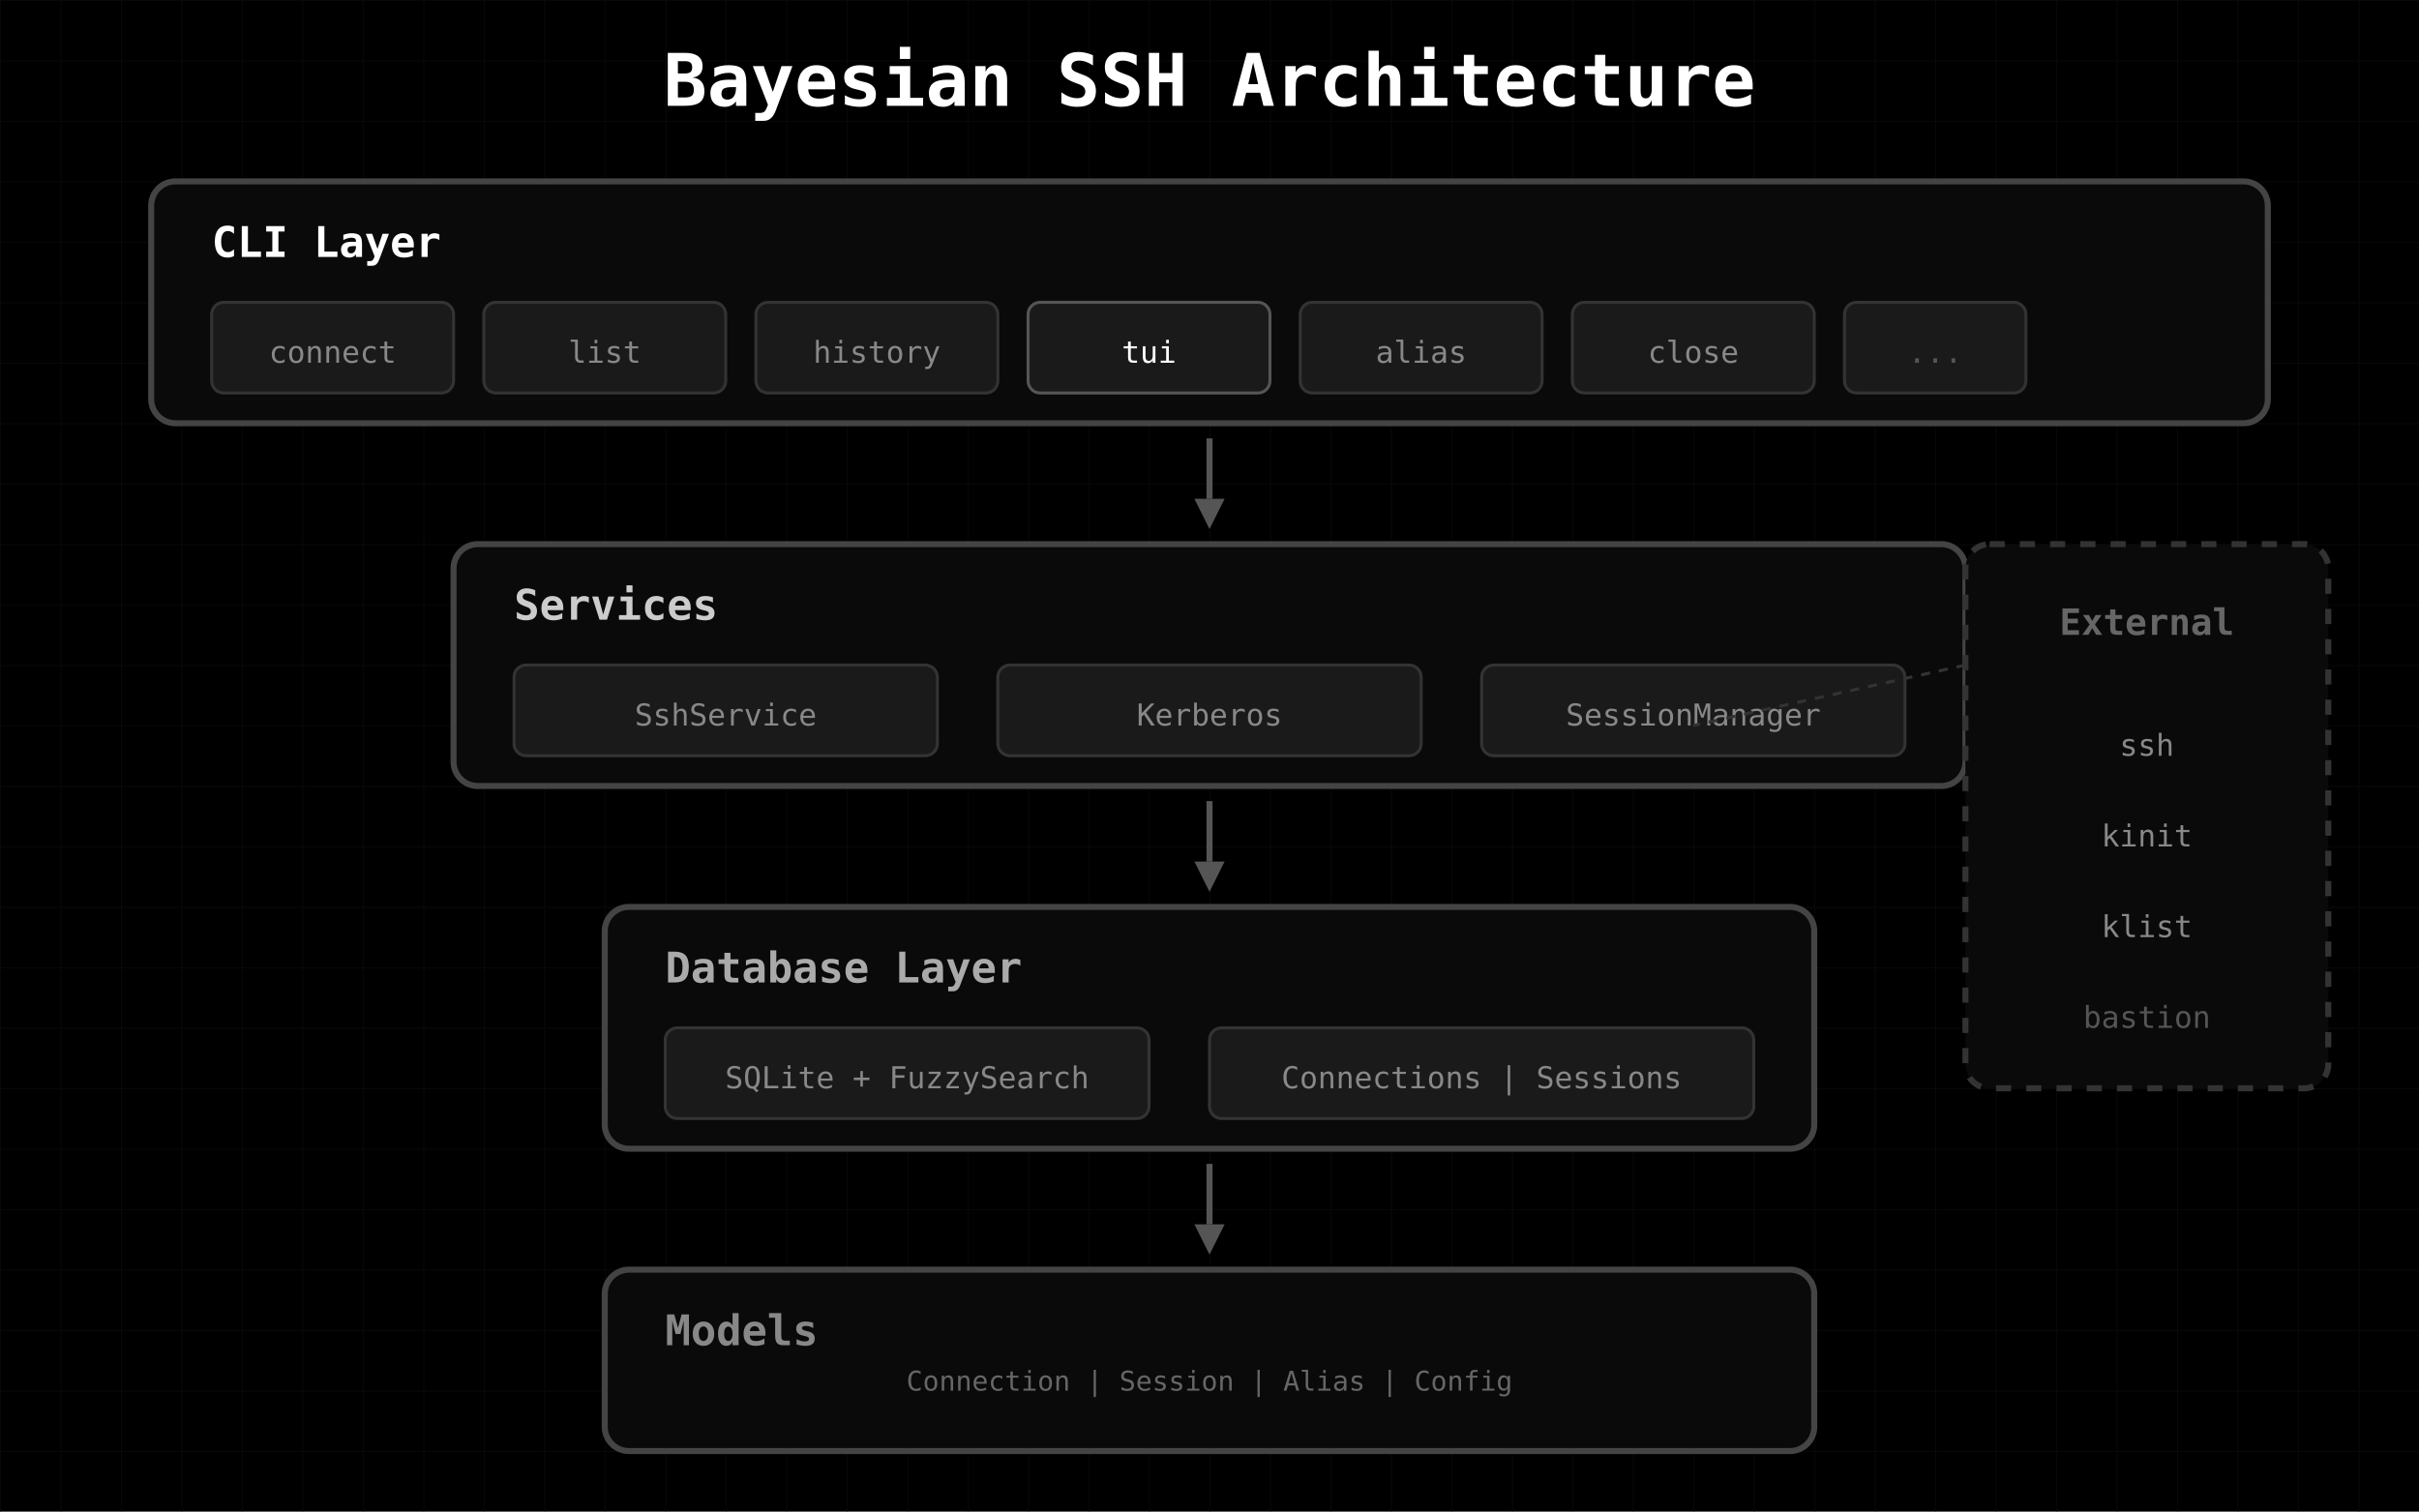
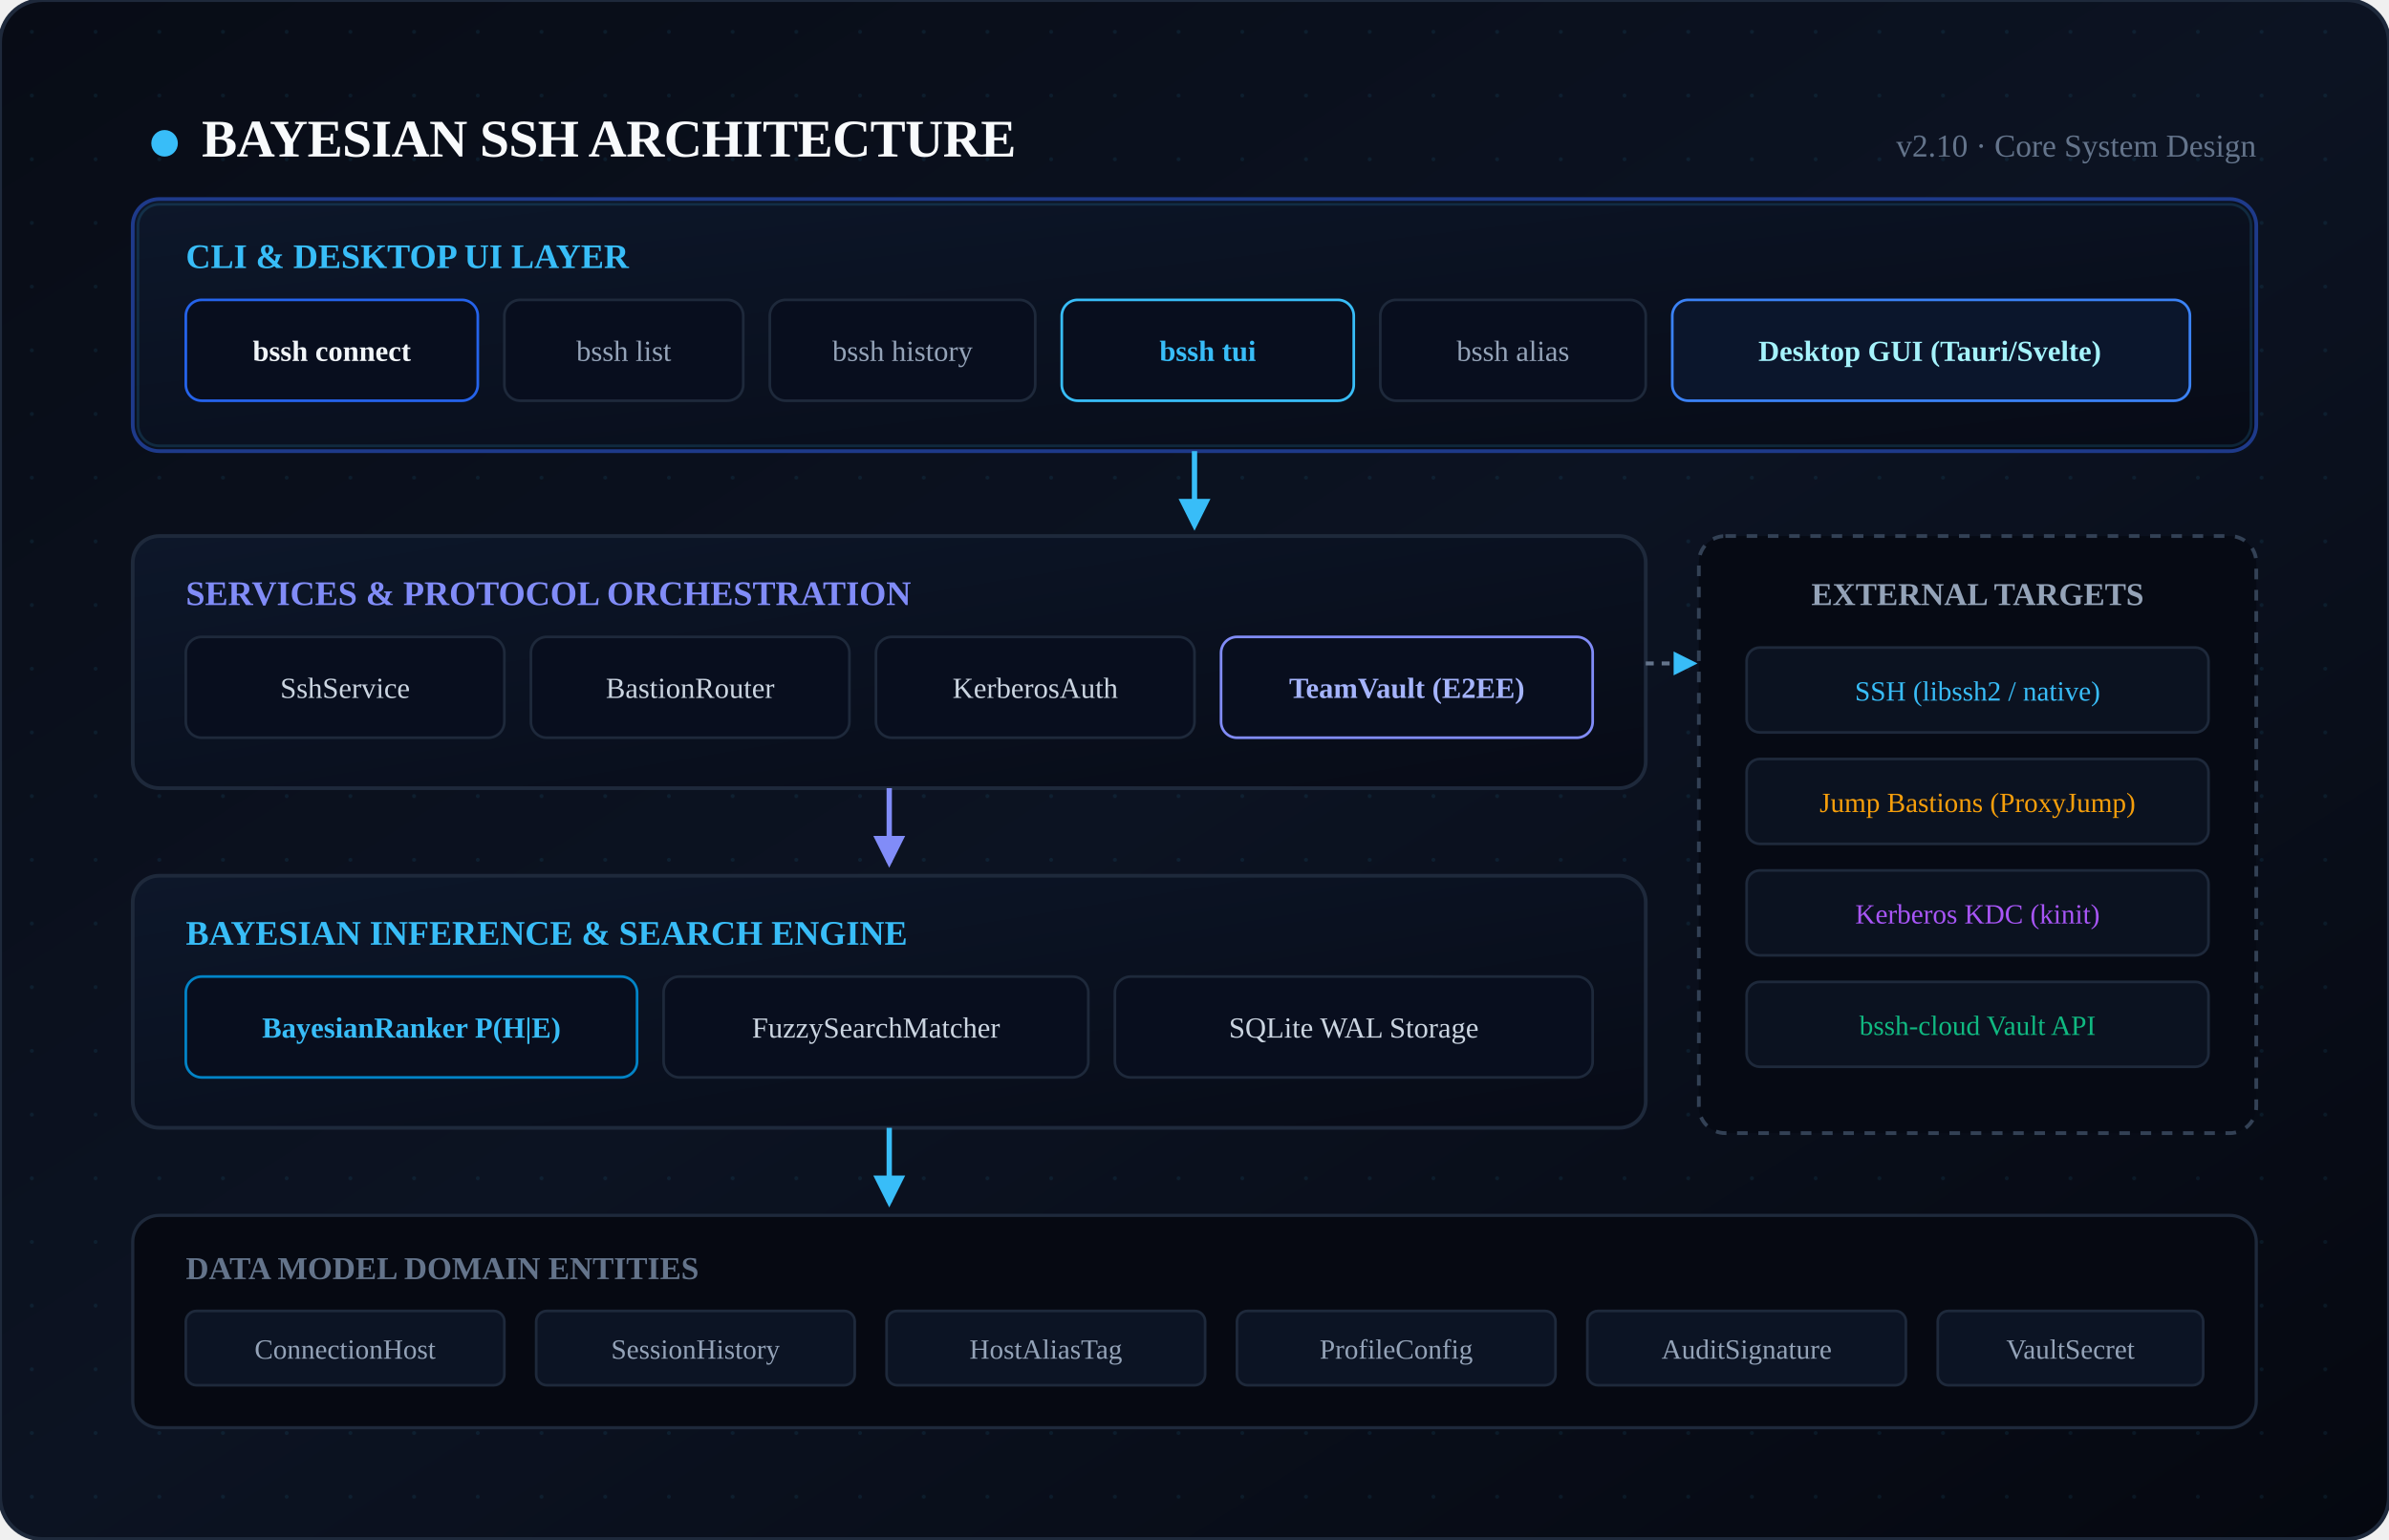
- <svg xmlns="http://www.w3.org/2000/svg" viewBox="0 0 800 500" width="800" height="500">
+ <svg xmlns="http://www.w3.org/2000/svg" viewBox="0 0 900 580" width="900" height="580">
  <defs>
-     <marker id="arrowDown" markerWidth="10" markerHeight="10" refX="5" refY="10" orient="auto">
-       <path d="M0,0 L10,0 L5,10 z" fill="#555" />
+     <linearGradient id="archBg" x1="0%" y1="0%" x2="100%" y2="100%">
+       <stop offset="0%" stop-color="#080c16" />
+       <stop offset="50%" stop-color="#0c1322" />
+       <stop offset="100%" stop-color="#050810" />
+     </linearGradient>
+     <linearGradient id="cardGrad" x1="0%" y1="0%" x2="100%" y2="100%">
+       <stop offset="0%" stop-color="#0d172a" />
+       <stop offset="100%" stop-color="#070b16" />
+     </linearGradient>
+     <linearGradient id="cyanLine" x1="0%" y1="0%" x2="100%" y2="0%">
+       <stop offset="0%" stop-color="#38bdf8" />
+       <stop offset="100%" stop-color="#2563eb" />
+     </linearGradient>
+     <pattern id="gridDots" width="24" height="24" patternUnits="userSpaceOnUse">
+       <circle cx="12" cy="12" r="0.75" fill="#38bdf8" fill-opacity="0.08" />
+     </pattern>
+     <marker id="arrowBlue" markerWidth="8" markerHeight="8" refX="6" refY="4" orient="auto">
+       <path d="M 1 1 L 7 4 L 1 7 Z" fill="#38bdf8" />
+     </marker>
+     <marker id="arrowPurple" markerWidth="8" markerHeight="8" refX="6" refY="4" orient="auto">
+       <path d="M 1 1 L 7 4 L 1 7 Z" fill="#818cf8" />
    </marker>
  </defs>
-   <rect width="800" height="500" fill="#000" />
-   <pattern id="grid" width="20" height="20" patternUnits="userSpaceOnUse">
-     <path d="M 20 0 L 0 0 0 20" fill="none" stroke="#0a0a0a" stroke-width="0.5" />
-   </pattern>
-   <rect width="800" height="500" fill="url(#grid)" />
-   <text x="400" y="35" font-family="monospace" font-size="24" font-weight="bold" fill="#fff" text-anchor="middle">Bayesian SSH Architecture</text>
-   <rect x="50" y="60" width="700" height="80" rx="8" fill="#0a0a0a" stroke="#444" stroke-width="2" />
-   <text x="70" y="85" font-family="monospace" font-size="14" font-weight="bold" fill="#fff">CLI Layer</text>
-   <rect x="70" y="100" width="80" height="30" rx="4" fill="#1a1a1a" stroke="#333" stroke-width="1" />
-   <text x="110" y="120" font-family="monospace" font-size="10" fill="#888" text-anchor="middle">connect</text>
-   <rect x="160" y="100" width="80" height="30" rx="4" fill="#1a1a1a" stroke="#333" stroke-width="1" />
-   <text x="200" y="120" font-family="monospace" font-size="10" fill="#888" text-anchor="middle">list</text>
-   <rect x="250" y="100" width="80" height="30" rx="4" fill="#1a1a1a" stroke="#333" stroke-width="1" />
-   <text x="290" y="120" font-family="monospace" font-size="10" fill="#888" text-anchor="middle">history</text>
-   <rect x="340" y="100" width="80" height="30" rx="4" fill="#1a1a1a" stroke="#555" stroke-width="1" />
-   <text x="380" y="120" font-family="monospace" font-size="10" fill="#fff" text-anchor="middle">tui</text>
-   <rect x="430" y="100" width="80" height="30" rx="4" fill="#1a1a1a" stroke="#333" stroke-width="1" />
-   <text x="470" y="120" font-family="monospace" font-size="10" fill="#888" text-anchor="middle">alias</text>
-   <rect x="520" y="100" width="80" height="30" rx="4" fill="#1a1a1a" stroke="#333" stroke-width="1" />
-   <text x="560" y="120" font-family="monospace" font-size="10" fill="#888" text-anchor="middle">close</text>
-   <rect x="610" y="100" width="60" height="30" rx="4" fill="#1a1a1a" stroke="#333" stroke-width="1" />
-   <text x="640" y="120" font-family="monospace" font-size="10" fill="#555" text-anchor="middle">...</text>
-   <path d="M400 145 L400 165" stroke="#555" stroke-width="2" />
-   <polygon points="400,175 395,165 405,165" fill="#555" />
-   <rect x="150" y="180" width="500" height="80" rx="8" fill="#0a0a0a" stroke="#444" stroke-width="2" />
-   <text x="170" y="205" font-family="monospace" font-size="14" font-weight="bold" fill="#ccc">Services</text>
-   <rect x="170" y="220" width="140" height="30" rx="4" fill="#1a1a1a" stroke="#333" stroke-width="1" />
-   <text x="240" y="240" font-family="monospace" font-size="10" fill="#888" text-anchor="middle">SshService</text>
-   <rect x="330" y="220" width="140" height="30" rx="4" fill="#1a1a1a" stroke="#333" stroke-width="1" />
-   <text x="400" y="240" font-family="monospace" font-size="10" fill="#888" text-anchor="middle">Kerberos</text>
-   <rect x="490" y="220" width="140" height="30" rx="4" fill="#1a1a1a" stroke="#333" stroke-width="1" />
-   <text x="560" y="240" font-family="monospace" font-size="10" fill="#888" text-anchor="middle">SessionManager</text>
-   <path d="M400 265 L400 285" stroke="#555" stroke-width="2" />
-   <polygon points="400,295 395,285 405,285" fill="#555" />
-   <rect x="200" y="300" width="400" height="80" rx="8" fill="#0a0a0a" stroke="#444" stroke-width="2" />
-   <text x="220" y="325" font-family="monospace" font-size="14" font-weight="bold" fill="#aaa">Database Layer</text>
-   <rect x="220" y="340" width="160" height="30" rx="4" fill="#1a1a1a" stroke="#333" stroke-width="1" />
-   <text x="300" y="360" font-family="monospace" font-size="10" fill="#888" text-anchor="middle">SQLite + FuzzySearch</text>
-   <rect x="400" y="340" width="180" height="30" rx="4" fill="#1a1a1a" stroke="#333" stroke-width="1" />
-   <text x="490" y="360" font-family="monospace" font-size="10" fill="#888" text-anchor="middle">Connections | Sessions</text>
-   <path d="M400 385 L400 405" stroke="#555" stroke-width="2" />
-   <polygon points="400,415 395,405 405,405" fill="#555" />
-   <rect x="200" y="420" width="400" height="60" rx="8" fill="#0a0a0a" stroke="#444" stroke-width="2" />
-   <text x="220" y="445" font-family="monospace" font-size="14" font-weight="bold" fill="#888">Models</text>
-   <text x="400" y="460" font-family="monospace" font-size="9" fill="#666" text-anchor="middle">Connection | Session | Alias | Config</text>
-   <rect x="650" y="180" width="120" height="180" rx="8" fill="#0a0a0a" stroke="#333" stroke-width="2" stroke-dasharray="5" />
-   <text x="710" y="210" font-family="monospace" font-size="12" font-weight="bold" fill="#666" text-anchor="middle">External</text>
-   <text x="710" y="250" font-family="monospace" font-size="10" fill="#888" text-anchor="middle">ssh</text>
-   <text x="710" y="280" font-family="monospace" font-size="10" fill="#888" text-anchor="middle">kinit</text>
-   <text x="710" y="310" font-family="monospace" font-size="10" fill="#888" text-anchor="middle">klist</text>
-   <text x="710" y="340" font-family="monospace" font-size="10" fill="#555" text-anchor="middle">bastion</text>
-   <path d="M650 220 L560 240" stroke="#333" stroke-width="1" stroke-dasharray="3" />
+   <style>
+     .sans {{ font-family: system-ui, -apple-system, BlinkMacSystemFont, 'Segoe UI', Roboto, sans-serif; }}
+     .mono {{ font-family: 'JetBrains Mono', 'Fira Code', Menlo, Monaco, Consolas, monospace; }}
+   </style>
+   <rect width="900" height="580" rx="16" fill="url(#archBg)" />
+   <rect width="900" height="580" rx="16" fill="url(#gridDots)" />
+   <rect width="900" height="580" rx="16" fill="none" stroke="#1e293b" stroke-width="1.5" />
+   <g transform="translate(50, 42)">
+     <circle cx="12" cy="12" r="5" fill="#38bdf8" />
+     <text x="26" y="17" font-size="20" font-weight="800" fill="#f8fafc" class="sans" letter-spacing="-0.01em">BAYESIAN SSH ARCHITECTURE</text>
+     <text x="800" y="17" font-size="12" fill="#64748b" class="mono" text-anchor="end">v2.10 · Core System Design</text>
+   </g>
+   <g transform="translate(50, 75)">
+     <rect width="800" height="95" rx="10" fill="url(#cardGrad)" stroke="#1e3a8a" stroke-width="1.4" />
+     <rect x="2" y="2" width="796" height="91" rx="8" fill="none" stroke="rgba(56, 189, 248, 0.15)" stroke-width="1" />
+     <text x="20" y="26" font-size="13" font-weight="700" fill="#38bdf8" class="sans">CLI &amp; DESKTOP UI LAYER</text>
+     <g transform="translate(20, 38)" class="mono">
+       <g transform="translate(0, 0)">
+         <rect width="110" height="38" rx="6" fill="#080e1e" stroke="#2563eb" stroke-width="1" />
+         <text x="55" y="23" font-size="11" fill="#f1f5f9" font-weight="600" text-anchor="middle">bssh connect</text>
+       </g>
+       <g transform="translate(120, 0)">
+         <rect width="90" height="38" rx="6" fill="#080e1e" stroke="#1e293b" stroke-width="1" />
+         <text x="45" y="23" font-size="11" fill="#94a3b8" text-anchor="middle">bssh list</text>
+       </g>
+       <g transform="translate(220, 0)">
+         <rect width="100" height="38" rx="6" fill="#080e1e" stroke="#1e293b" stroke-width="1" />
+         <text x="50" y="23" font-size="11" fill="#94a3b8" text-anchor="middle">bssh history</text>
+       </g>
+       <g transform="translate(330, 0)">
+         <rect width="110" height="38" rx="6" fill="#080e1e" stroke="#38bdf8" stroke-width="1" />
+         <text x="55" y="23" font-size="11" fill="#38bdf8" font-weight="600" text-anchor="middle">bssh tui</text>
+       </g>
+       <g transform="translate(450, 0)">
+         <rect width="100" height="38" rx="6" fill="#080e1e" stroke="#1e293b" stroke-width="1" />
+         <text x="50" y="23" font-size="11" fill="#94a3b8" text-anchor="middle">bssh alias</text>
+       </g>
+       <g transform="translate(560, 0)">
+         <rect width="195" height="38" rx="6" fill="#0b162c" stroke="#3b82f6" stroke-width="1" />
+         <text x="97" y="23" font-size="11" fill="#a5f3fc" font-weight="600" text-anchor="middle">Desktop GUI (Tauri/Svelte)</text>
+       </g>
+     </g>
+   </g>
+   <line x1="450" y1="170" x2="450" y2="198" stroke="#38bdf8" stroke-width="2" marker-end="url(#arrowBlue)" />
+   <g transform="translate(50, 202)">
+     <rect width="570" height="95" rx="10" fill="url(#cardGrad)" stroke="#1e293b" stroke-width="1.4" />
+     <text x="20" y="26" font-size="13" font-weight="700" fill="#818cf8" class="sans">SERVICES &amp; PROTOCOL ORCHESTRATION</text>
+     <g transform="translate(20, 38)" class="mono">
+       <g transform="translate(0, 0)">
+         <rect width="120" height="38" rx="6" fill="#080e1e" stroke="#1e293b" stroke-width="1" />
+         <text x="60" y="23" font-size="11" fill="#cbd5e1" text-anchor="middle">SshService</text>
+       </g>
+       <g transform="translate(130, 0)">
+         <rect width="120" height="38" rx="6" fill="#080e1e" stroke="#1e293b" stroke-width="1" />
+         <text x="60" y="23" font-size="11" fill="#cbd5e1" text-anchor="middle">BastionRouter</text>
+       </g>
+       <g transform="translate(260, 0)">
+         <rect width="120" height="38" rx="6" fill="#080e1e" stroke="#1e293b" stroke-width="1" />
+         <text x="60" y="23" font-size="11" fill="#cbd5e1" text-anchor="middle">KerberosAuth</text>
+       </g>
+       <g transform="translate(390, 0)">
+         <rect width="140" height="38" rx="6" fill="#080e1e" stroke="#818cf8" stroke-width="1" />
+         <text x="70" y="23" font-size="11" fill="#a5b4fc" font-weight="600" text-anchor="middle">TeamVault (E2EE)</text>
+       </g>
+     </g>
+   </g>
+   <g transform="translate(640, 202)">
+     <rect width="210" height="225" rx="10" fill="#060a14" stroke="#334155" stroke-width="1.4" stroke-dasharray="4 4" />
+     <text x="105" y="26" font-size="12" font-weight="700" fill="#94a3b8" class="sans" text-anchor="middle">EXTERNAL TARGETS</text>
+     <g transform="translate(18, 42)" class="mono">
+       <rect width="174" height="32" rx="5" fill="#0b1220" stroke="#1e293b" stroke-width="1" />
+       <text x="87" y="20" font-size="10.5" fill="#38bdf8" text-anchor="middle">SSH (libssh2 / native)</text>
+       <rect y="42" width="174" height="32" rx="5" fill="#0b1220" stroke="#1e293b" stroke-width="1" />
+       <text x="87" y="62" font-size="10.5" fill="#f59e0b" text-anchor="middle">Jump Bastions (ProxyJump)</text>
+       <rect y="84" width="174" height="32" rx="5" fill="#0b1220" stroke="#1e293b" stroke-width="1" />
+       <text x="87" y="104" font-size="10.5" fill="#a855f7" text-anchor="middle">Kerberos KDC (kinit)</text>
+       <rect y="126" width="174" height="32" rx="5" fill="#0b1220" stroke="#1e293b" stroke-width="1" />
+       <text x="87" y="146" font-size="10.5" fill="#10b981" text-anchor="middle">bssh-cloud Vault API</text>
+     </g>
+   </g>
+   <line x1="335" y1="297" x2="335" y2="325" stroke="#818cf8" stroke-width="2" marker-end="url(#arrowPurple)" />
+   <line x1="620" y1="250" x2="638" y2="250" stroke="#64748b" stroke-width="1.5" stroke-dasharray="3 3" marker-end="url(#arrowBlue)" />
+   <g transform="translate(50, 330)">
+     <rect width="570" height="95" rx="10" fill="url(#cardGrad)" stroke="#1e293b" stroke-width="1.4" />
+     <text x="20" y="26" font-size="13" font-weight="700" fill="#38bdf8" class="sans">BAYESIAN INFERENCE &amp; SEARCH ENGINE</text>
+     <g transform="translate(20, 38)" class="mono">
+       <g transform="translate(0, 0)">
+         <rect width="170" height="38" rx="6" fill="#080e1e" stroke="#0284c7" stroke-width="1" />
+         <text x="85" y="23" font-size="11" fill="#38bdf8" font-weight="600" text-anchor="middle">BayesianRanker P(H|E)</text>
+       </g>
+       <g transform="translate(180, 0)">
+         <rect width="160" height="38" rx="6" fill="#080e1e" stroke="#1e293b" stroke-width="1" />
+         <text x="80" y="23" font-size="11" fill="#cbd5e1" text-anchor="middle">FuzzySearchMatcher</text>
+       </g>
+       <g transform="translate(350, 0)">
+         <rect width="180" height="38" rx="6" fill="#080e1e" stroke="#1e293b" stroke-width="1" />
+         <text x="90" y="23" font-size="11" fill="#cbd5e1" text-anchor="middle">SQLite WAL Storage</text>
+       </g>
+     </g>
+   </g>
+   <line x1="335" y1="425" x2="335" y2="453" stroke="#38bdf8" stroke-width="2" marker-end="url(#arrowBlue)" />
+   <g transform="translate(50, 458)">
+     <rect width="800" height="80" rx="10" fill="#060912" stroke="#1e293b" stroke-width="1.2" />
+     <text x="20" y="24" font-size="12" font-weight="700" fill="#64748b" class="sans">DATA MODEL DOMAIN ENTITIES</text>
+     <g transform="translate(20, 36)" class="mono">
+       <rect width="120" height="28" rx="4" fill="#0c1424" stroke="#1e293b" stroke-width="1" />
+       <text x="60" y="18" font-size="10.5" fill="#94a3b8" text-anchor="middle">ConnectionHost</text>
+       <rect x="132" width="120" height="28" rx="4" fill="#0c1424" stroke="#1e293b" stroke-width="1" />
+       <text x="192" y="18" font-size="10.5" fill="#94a3b8" text-anchor="middle">SessionHistory</text>
+       <rect x="264" width="120" height="28" rx="4" fill="#0c1424" stroke="#1e293b" stroke-width="1" />
+       <text x="324" y="18" font-size="10.5" fill="#94a3b8" text-anchor="middle">HostAliasTag</text>
+       <rect x="396" width="120" height="28" rx="4" fill="#0c1424" stroke="#1e293b" stroke-width="1" />
+       <text x="456" y="18" font-size="10.5" fill="#94a3b8" text-anchor="middle">ProfileConfig</text>
+       <rect x="528" width="120" height="28" rx="4" fill="#0c1424" stroke="#1e293b" stroke-width="1" />
+       <text x="588" y="18" font-size="10.5" fill="#94a3b8" text-anchor="middle">AuditSignature</text>
+       <rect x="660" width="100" height="28" rx="4" fill="#0c1424" stroke="#1e293b" stroke-width="1" />
+       <text x="710" y="18" font-size="10.5" fill="#94a3b8" text-anchor="middle">VaultSecret</text>
+     </g>
+   </g>
</svg>
